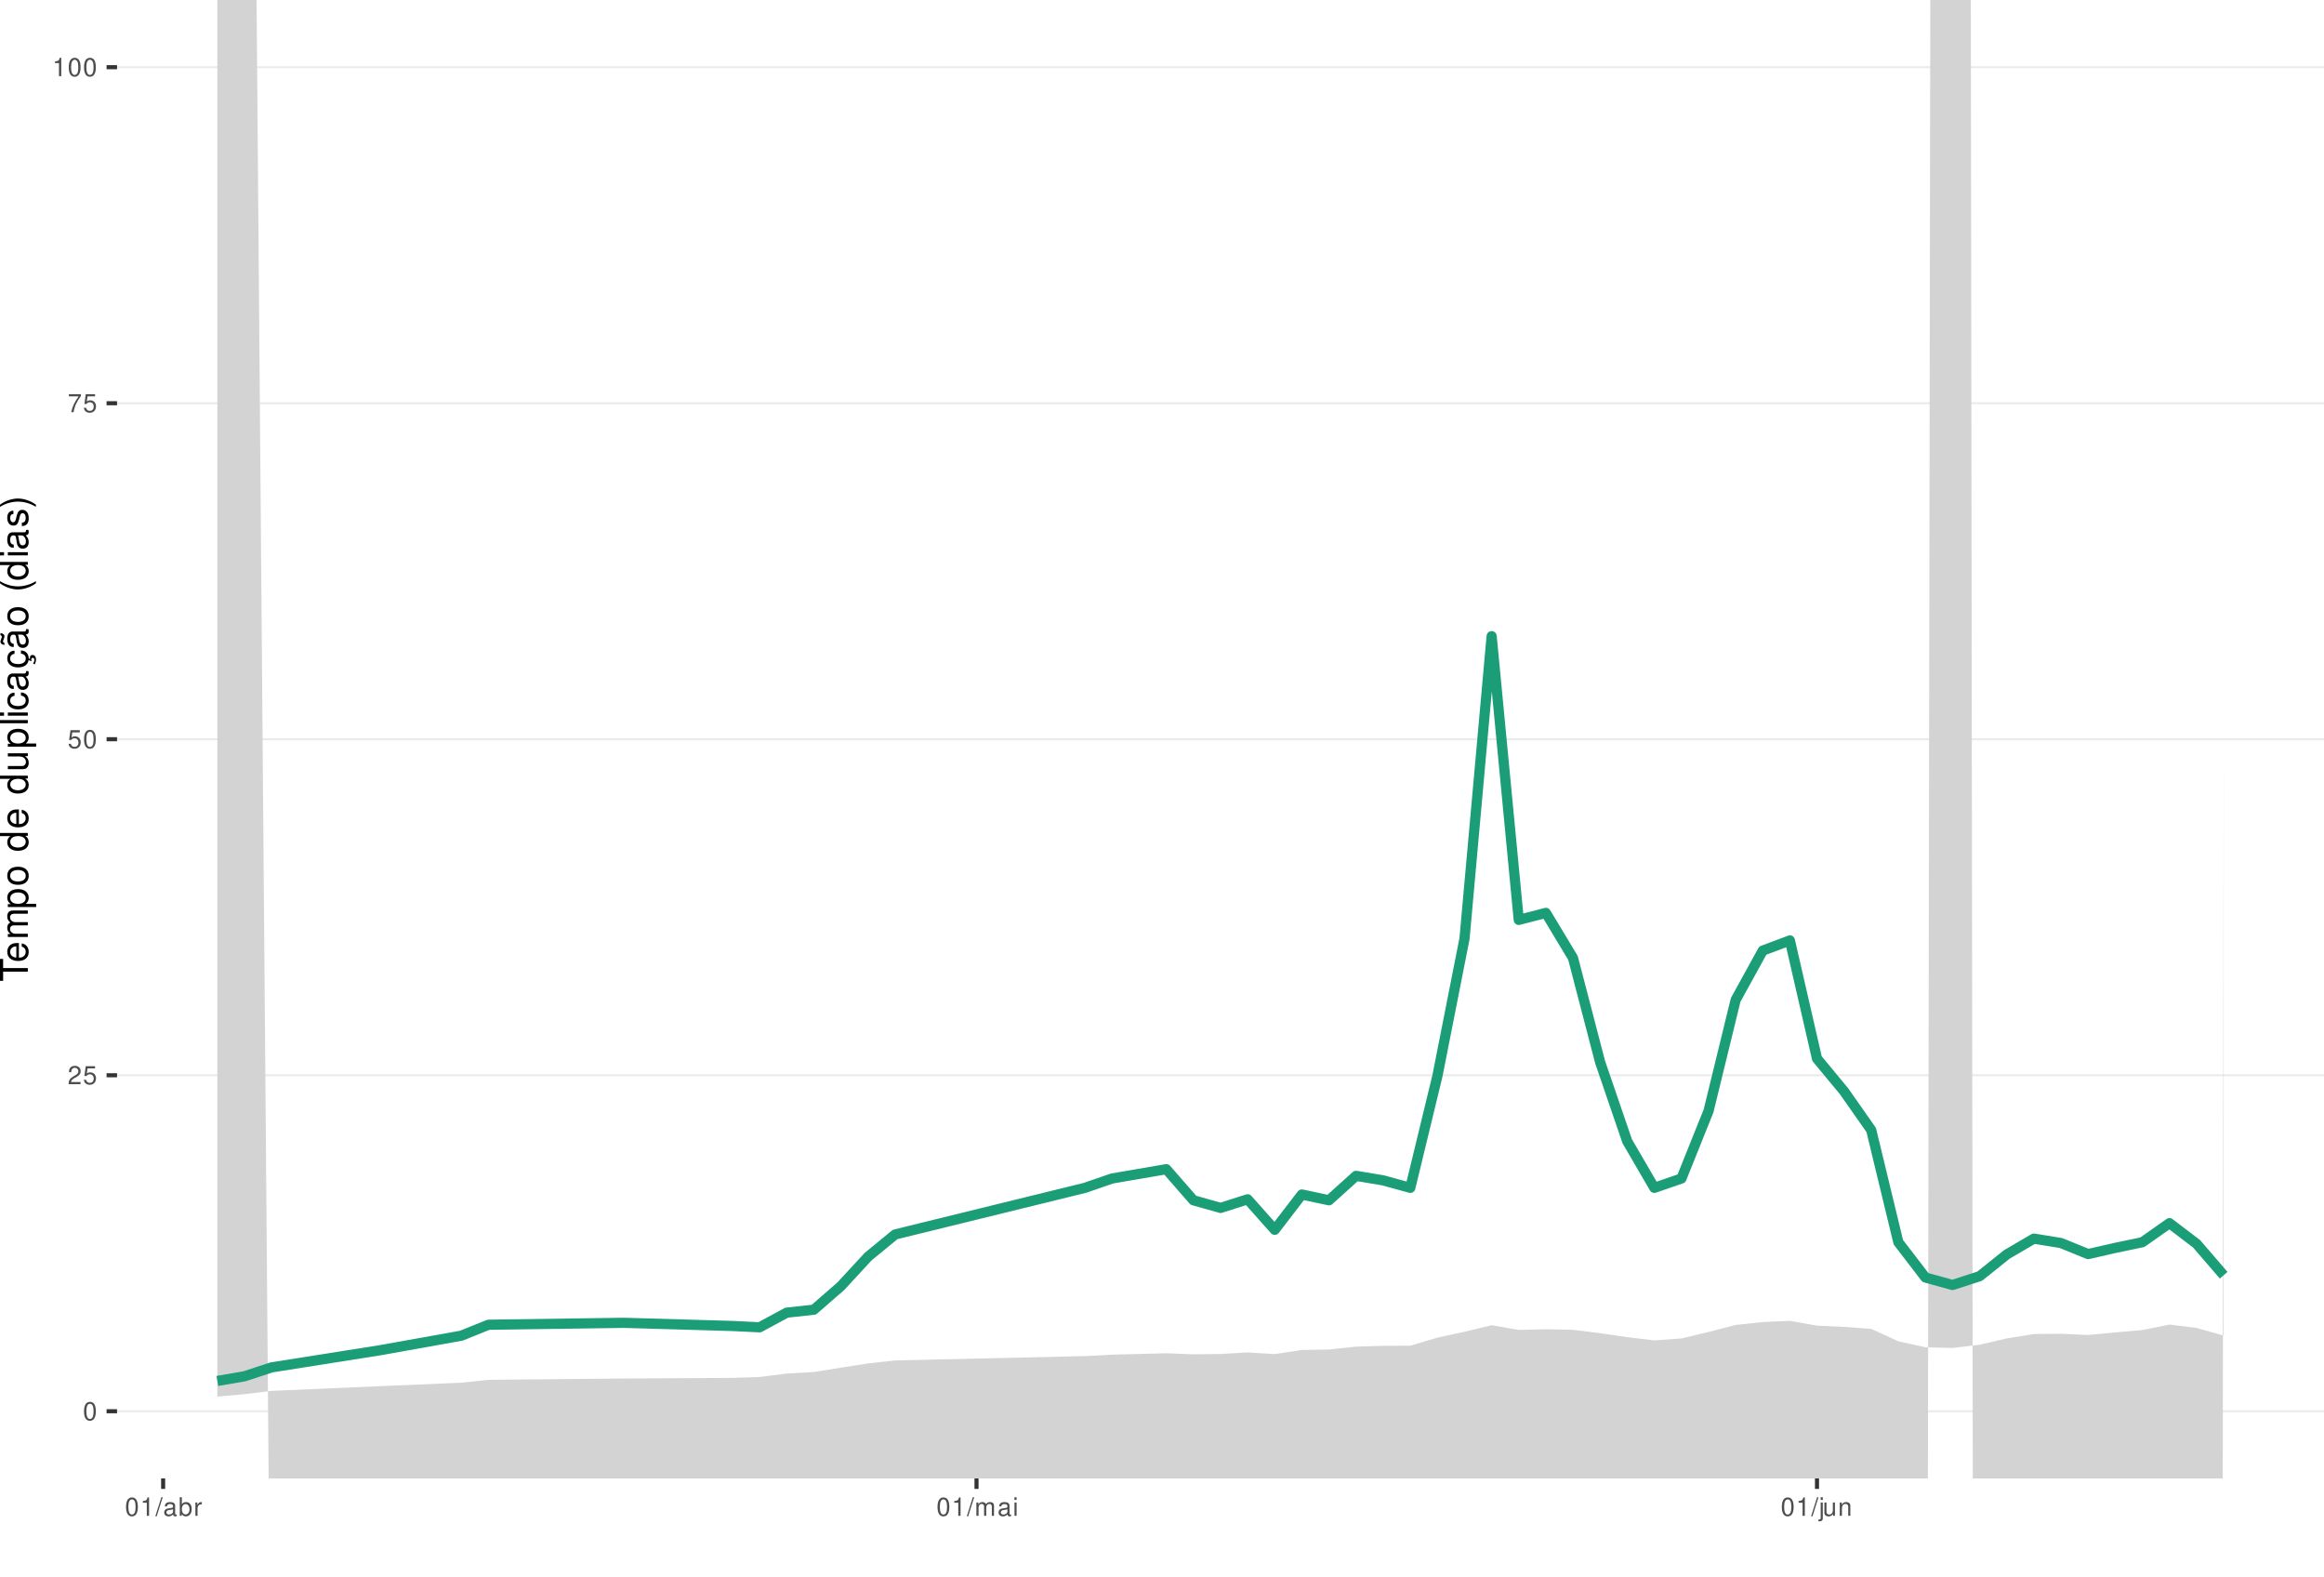
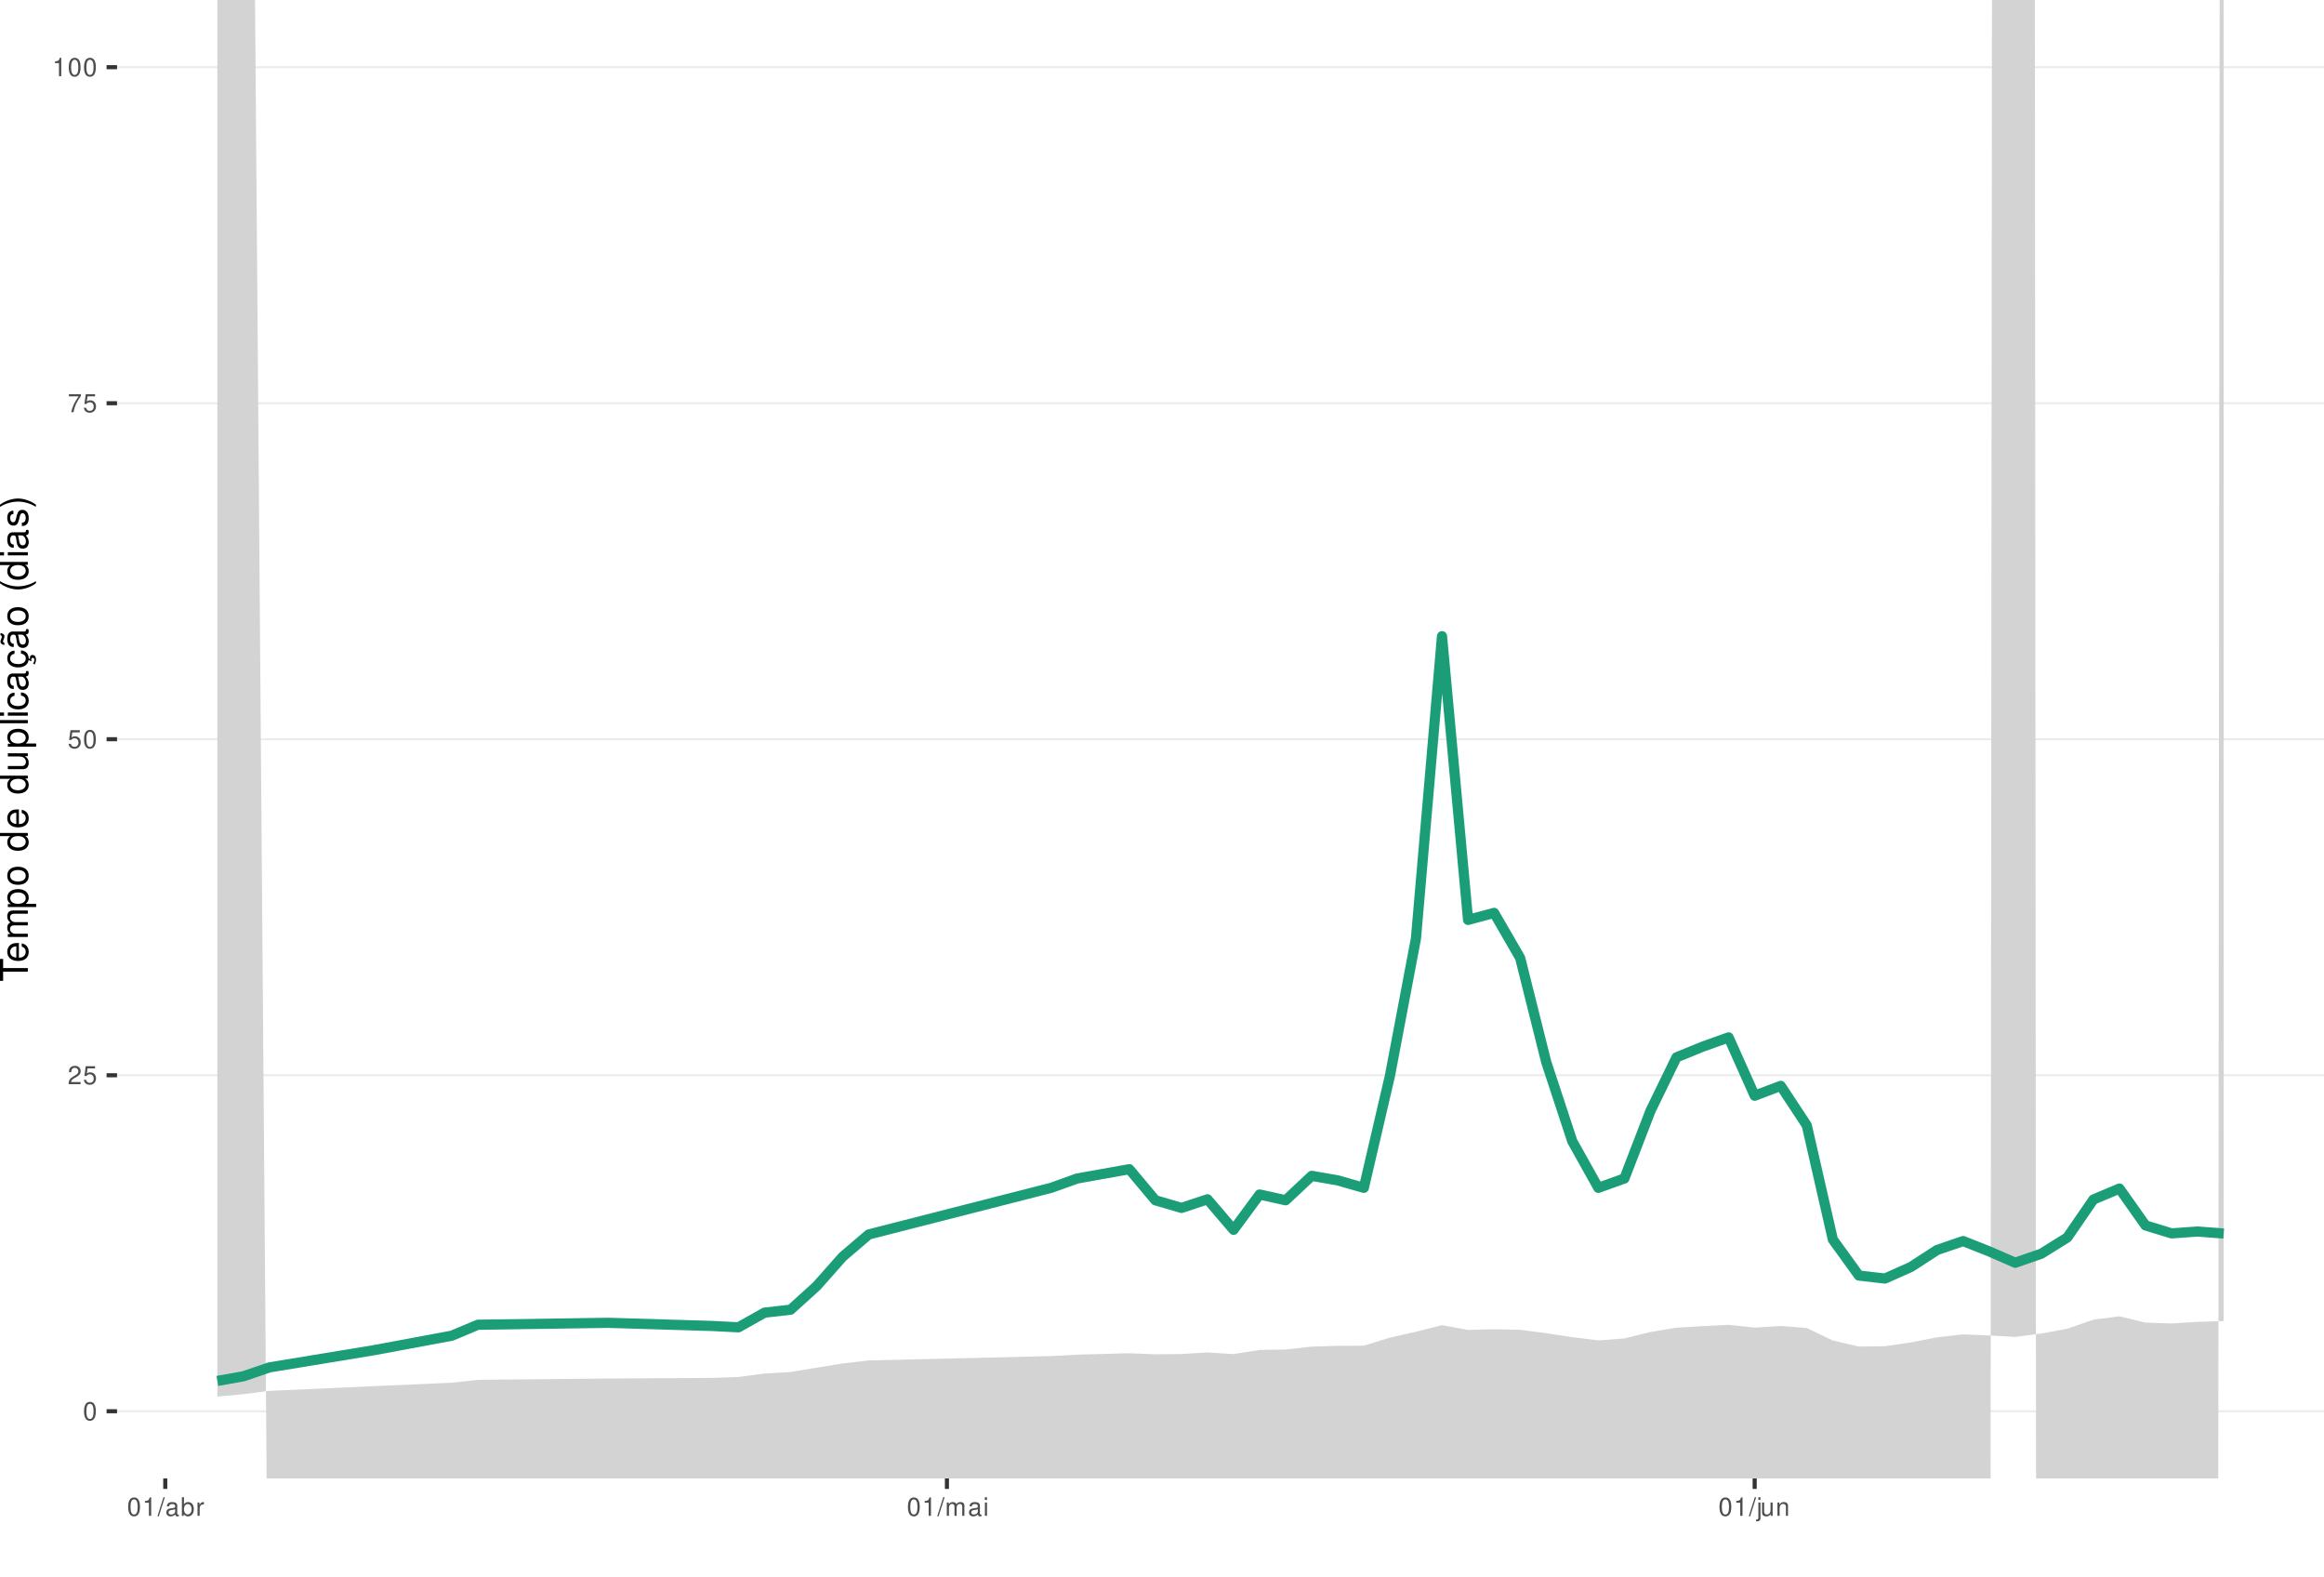
<svg xmlns="http://www.w3.org/2000/svg" xmlns:xlink="http://www.w3.org/1999/xlink" width="609pt" height="413pt" viewBox="0 0 609 413" version="1.1">
  <defs>
    <g>
      <symbol overflow="visible" id="glyph0-0">
        <path style="stroke:none;" d="" />
      </symbol>
      <symbol overflow="visible" id="glyph0-1">
        <path style="stroke:none;" d="M 1.828 -4.812 C 1.391 -4.812 0.984 -4.609 0.75 -4.281 C 0.438 -3.859 0.281 -3.219 0.281 -2.328 C 0.281 -0.703 0.812 0.156 1.828 0.156 C 2.828 0.156 3.375 -0.703 3.375 -2.297 C 3.375 -3.219 3.234 -3.844 2.922 -4.281 C 2.672 -4.625 2.281 -4.812 1.828 -4.812 Z M 1.828 -4.297 C 2.469 -4.297 2.781 -3.641 2.781 -2.344 C 2.781 -0.969 2.469 -0.328 1.812 -0.328 C 1.203 -0.328 0.891 -1 0.891 -2.328 C 0.891 -3.641 1.203 -4.297 1.828 -4.297 Z M 1.828 -4.297 " />
      </symbol>
      <symbol overflow="visible" id="glyph0-2">
        <path style="stroke:none;" d="M 3.375 -0.578 L 0.891 -0.578 C 0.938 -0.984 1.156 -1.234 1.734 -1.578 L 2.406 -1.953 C 3.062 -2.328 3.406 -2.812 3.406 -3.406 C 3.406 -3.812 3.234 -4.188 2.969 -4.438 C 2.688 -4.688 2.344 -4.812 1.891 -4.812 C 1.297 -4.812 0.844 -4.594 0.578 -4.188 C 0.422 -3.938 0.344 -3.641 0.328 -3.141 L 0.922 -3.141 C 0.938 -3.469 0.984 -3.672 1.062 -3.828 C 1.219 -4.125 1.516 -4.297 1.875 -4.297 C 2.406 -4.297 2.797 -3.906 2.797 -3.391 C 2.797 -3.016 2.578 -2.672 2.156 -2.438 L 1.547 -2.078 C 0.562 -1.516 0.281 -1.062 0.219 0 L 3.375 0 Z M 3.375 -0.578 " />
      </symbol>
      <symbol overflow="visible" id="glyph0-3">
        <path style="stroke:none;" d="M 3.172 -4.719 L 0.734 -4.719 L 0.375 -2.156 L 0.922 -2.156 C 1.188 -2.469 1.422 -2.594 1.797 -2.594 C 2.422 -2.594 2.812 -2.156 2.812 -1.453 C 2.812 -0.781 2.422 -0.359 1.781 -0.359 C 1.266 -0.359 0.953 -0.625 0.812 -1.156 L 0.234 -1.156 C 0.312 -0.766 0.375 -0.578 0.516 -0.406 C 0.781 -0.047 1.266 0.156 1.797 0.156 C 2.75 0.156 3.422 -0.547 3.422 -1.531 C 3.422 -2.469 2.797 -3.109 1.891 -3.109 C 1.562 -3.109 1.297 -3.016 1.016 -2.828 L 1.203 -4.141 L 3.172 -4.141 Z M 3.172 -4.719 " />
      </symbol>
      <symbol overflow="visible" id="glyph0-4">
        <path style="stroke:none;" d="M 3.469 -4.719 L 0.312 -4.719 L 0.312 -4.141 L 2.859 -4.141 C 1.734 -2.531 1.266 -1.547 0.922 0 L 1.547 0 C 1.797 -1.516 2.391 -2.812 3.469 -4.234 Z M 3.469 -4.719 " />
      </symbol>
      <symbol overflow="visible" id="glyph0-5">
        <path style="stroke:none;" d="M 1.719 -3.422 L 1.719 0 L 2.312 0 L 2.312 -4.812 L 1.922 -4.812 C 1.719 -4.078 1.578 -3.969 0.672 -3.859 L 0.672 -3.422 Z M 1.719 -3.422 " />
      </symbol>
      <symbol overflow="visible" id="glyph0-6">
        <path style="stroke:none;" d="M 1.531 -4.859 L -0.047 0.141 L 0.312 0.141 L 1.891 -4.859 Z M 1.531 -4.859 " />
      </symbol>
      <symbol overflow="visible" id="glyph0-7">
        <path style="stroke:none;" d="M 3.562 -0.328 C 3.5 -0.312 3.469 -0.312 3.438 -0.312 C 3.25 -0.312 3.141 -0.406 3.141 -0.578 L 3.141 -2.641 C 3.141 -3.25 2.688 -3.594 1.828 -3.594 C 1.312 -3.594 0.906 -3.438 0.672 -3.188 C 0.516 -3 0.453 -2.797 0.438 -2.453 L 0.984 -2.453 C 1.031 -2.875 1.297 -3.078 1.812 -3.078 C 2.312 -3.078 2.594 -2.891 2.594 -2.562 L 2.594 -2.406 C 2.578 -2.172 2.469 -2.078 2.016 -2.031 C 1.219 -1.922 1.109 -1.891 0.891 -1.812 C 0.484 -1.641 0.281 -1.328 0.281 -0.875 C 0.281 -0.25 0.719 0.156 1.422 0.156 C 1.859 0.156 2.219 0 2.609 -0.359 C 2.656 0 2.828 0.156 3.188 0.156 C 3.297 0.156 3.375 0.141 3.562 0.094 Z M 2.594 -1.094 C 2.594 -0.906 2.531 -0.797 2.375 -0.641 C 2.141 -0.438 1.875 -0.328 1.547 -0.328 C 1.109 -0.328 0.859 -0.547 0.859 -0.891 C 0.859 -1.266 1.094 -1.438 1.703 -1.531 C 2.297 -1.609 2.406 -1.641 2.594 -1.719 Z M 2.594 -1.094 " />
      </symbol>
      <symbol overflow="visible" id="glyph0-8">
        <path style="stroke:none;" d="M 0.359 -4.859 L 0.359 0 L 0.859 0 L 0.859 -0.453 C 1.125 -0.047 1.484 0.156 1.969 0.156 C 2.875 0.156 3.484 -0.594 3.484 -1.75 C 3.484 -2.891 2.922 -3.594 1.984 -3.594 C 1.516 -3.594 1.172 -3.406 0.906 -3.016 L 0.906 -4.859 Z M 1.891 -3.062 C 2.5 -3.062 2.906 -2.531 2.906 -1.703 C 2.906 -0.906 2.484 -0.359 1.891 -0.359 C 1.297 -0.359 0.906 -0.906 0.906 -1.719 C 0.906 -2.531 1.297 -3.062 1.891 -3.062 Z M 1.891 -3.062 " />
      </symbol>
      <symbol overflow="visible" id="glyph0-9">
        <path style="stroke:none;" d="M 0.453 -3.484 L 0.453 0 L 1.016 0 L 1.016 -1.812 C 1.031 -2.656 1.375 -3.016 2.141 -3 L 2.141 -3.562 C 2.047 -3.578 1.984 -3.594 1.922 -3.594 C 1.562 -3.594 1.297 -3.375 0.969 -2.859 L 0.969 -3.484 Z M 0.453 -3.484 " />
      </symbol>
      <symbol overflow="visible" id="glyph0-10">
        <path style="stroke:none;" d="M 0.469 -3.484 L 0.469 0 L 1.031 0 L 1.031 -2.188 C 1.031 -2.703 1.391 -3.109 1.844 -3.109 C 2.25 -3.109 2.484 -2.844 2.484 -2.406 L 2.484 0 L 3.047 0 L 3.047 -2.188 C 3.047 -2.703 3.422 -3.109 3.875 -3.109 C 4.266 -3.109 4.516 -2.844 4.516 -2.406 L 4.516 0 L 5.078 0 L 5.078 -2.609 C 5.078 -3.234 4.719 -3.594 4.062 -3.594 C 3.594 -3.594 3.312 -3.453 2.984 -3.062 C 2.781 -3.422 2.5 -3.594 2.047 -3.594 C 1.578 -3.594 1.266 -3.422 0.984 -3 L 0.984 -3.484 Z M 0.469 -3.484 " />
      </symbol>
      <symbol overflow="visible" id="glyph0-11">
        <path style="stroke:none;" d="M 1 -3.484 L 0.453 -3.484 L 0.453 0 L 1 0 Z M 1 -4.859 L 0.438 -4.859 L 0.438 -4.156 L 1 -4.156 Z M 1 -4.859 " />
      </symbol>
      <symbol overflow="visible" id="glyph0-12">
        <path style="stroke:none;" d="M 0.469 -3.484 L 0.469 0.5 C 0.469 0.859 0.359 0.969 0.016 0.969 C -0.031 0.969 -0.047 0.969 -0.125 0.953 L -0.125 1.438 C -0.047 1.438 -0.016 1.453 0.062 1.453 C 0.688 1.453 1.016 1.203 1.016 0.719 L 1.016 -3.484 Z M 1.016 -4.859 L 0.469 -4.859 L 0.469 -4.156 L 1.016 -4.156 Z M 1.016 -4.859 " />
      </symbol>
      <symbol overflow="visible" id="glyph0-13">
        <path style="stroke:none;" d="M 3.203 0 L 3.203 -3.484 L 2.656 -3.484 L 2.656 -1.516 C 2.656 -0.797 2.281 -0.328 1.703 -0.328 C 1.266 -0.328 0.984 -0.594 0.984 -1.016 L 0.984 -3.484 L 0.438 -3.484 L 0.438 -0.797 C 0.438 -0.219 0.859 0.156 1.547 0.156 C 2.062 0.156 2.391 -0.031 2.703 -0.484 L 2.703 0 Z M 3.203 0 " />
      </symbol>
      <symbol overflow="visible" id="glyph0-14">
        <path style="stroke:none;" d="M 0.469 -3.484 L 0.469 0 L 1.031 0 L 1.031 -1.922 C 1.031 -2.641 1.391 -3.109 1.969 -3.109 C 2.406 -3.109 2.688 -2.828 2.688 -2.422 L 2.688 0 L 3.234 0 L 3.234 -2.641 C 3.234 -3.219 2.812 -3.594 2.141 -3.594 C 1.625 -3.594 1.281 -3.391 0.984 -2.906 L 0.984 -3.484 Z M 0.469 -3.484 " />
      </symbol>
      <symbol overflow="visible" id="glyph1-0">
        <path style="stroke:none;" d="" />
      </symbol>
      <symbol overflow="visible" id="glyph1-1">
        <path style="stroke:none;" d="M -6.469 -3.547 L -6.469 -5.938 L -7.297 -5.938 L -7.297 -0.203 L -6.469 -0.203 L -6.469 -2.609 L 0 -2.609 L 0 -3.547 Z M -6.469 -3.547 " />
      </symbol>
      <symbol overflow="visible" id="glyph1-2">
        <path style="stroke:none;" d="M -2.344 -5.125 C -3.141 -5.125 -3.625 -5.062 -4.016 -4.922 C -4.875 -4.578 -5.391 -3.781 -5.391 -2.797 C -5.391 -1.344 -4.281 -0.406 -2.547 -0.406 C -0.812 -0.406 0.234 -1.297 0.234 -2.781 C 0.234 -3.984 -0.453 -4.812 -1.594 -5.016 L -1.594 -4.188 C -0.906 -3.953 -0.547 -3.484 -0.547 -2.812 C -0.547 -2.281 -0.781 -1.828 -1.219 -1.547 C -1.516 -1.344 -1.812 -1.281 -2.344 -1.266 Z M -3.016 -1.297 C -3.984 -1.359 -4.625 -1.953 -4.625 -2.797 C -4.625 -3.641 -3.953 -4.234 -3.016 -4.234 Z M -3.016 -1.297 " />
      </symbol>
      <symbol overflow="visible" id="glyph1-3">
        <path style="stroke:none;" d="M -5.234 -0.703 L 0 -0.703 L 0 -1.547 L -3.297 -1.547 C -4.047 -1.547 -4.656 -2.094 -4.656 -2.766 C -4.656 -3.391 -4.281 -3.734 -3.609 -3.734 L 0 -3.734 L 0 -4.578 L -3.297 -4.578 C -4.047 -4.578 -4.656 -5.125 -4.656 -5.812 C -4.656 -6.422 -4.266 -6.781 -3.609 -6.781 L 0 -6.781 L 0 -7.625 L -3.938 -7.625 C -4.875 -7.625 -5.391 -7.078 -5.391 -6.094 C -5.391 -5.406 -5.188 -4.984 -4.594 -4.484 C -5.156 -4.188 -5.391 -3.766 -5.391 -3.078 C -5.391 -2.375 -5.125 -1.906 -4.5 -1.469 L -5.234 -1.469 Z M -5.234 -0.703 " />
      </symbol>
      <symbol overflow="visible" id="glyph1-4">
        <path style="stroke:none;" d="M 2.188 -0.547 L 2.188 -1.375 L -0.547 -1.375 C -0.016 -1.812 0.234 -2.312 0.234 -2.984 C 0.234 -4.344 -0.859 -5.234 -2.531 -5.234 C -4.297 -5.234 -5.391 -4.375 -5.391 -2.984 C -5.391 -2.266 -5.062 -1.703 -4.453 -1.312 L -5.234 -1.312 L -5.234 -0.547 Z M -4.609 -2.844 C -4.609 -3.766 -3.797 -4.359 -2.547 -4.359 C -1.359 -4.359 -0.547 -3.75 -0.547 -2.844 C -0.547 -1.953 -1.344 -1.375 -2.578 -1.375 C -3.812 -1.375 -4.609 -1.953 -4.609 -2.844 Z M -4.609 -2.844 " />
      </symbol>
      <symbol overflow="visible" id="glyph1-5">
        <path style="stroke:none;" d="M -5.391 -2.719 C -5.391 -1.234 -4.344 -0.359 -2.578 -0.359 C -0.812 -0.359 0.234 -1.234 0.234 -2.734 C 0.234 -4.203 -0.812 -5.094 -2.547 -5.094 C -4.359 -5.094 -5.391 -4.234 -5.391 -2.719 Z M -4.625 -2.734 C -4.625 -3.672 -3.844 -4.234 -2.547 -4.234 C -1.312 -4.234 -0.547 -3.656 -0.547 -2.734 C -0.547 -1.797 -1.312 -1.234 -2.578 -1.234 C -3.844 -1.234 -4.625 -1.797 -4.625 -2.734 Z M -4.625 -2.734 " />
      </symbol>
      <symbol overflow="visible" id="glyph1-6">
        <path style="stroke:none;" d="" />
      </symbol>
      <symbol overflow="visible" id="glyph1-7">
        <path style="stroke:none;" d="M -7.297 -4.953 L -7.297 -4.125 L -4.578 -4.125 C -5.109 -3.766 -5.391 -3.203 -5.391 -2.516 C -5.391 -1.156 -4.297 -0.266 -2.625 -0.266 C -0.859 -0.266 0.234 -1.125 0.234 -2.547 C 0.234 -3.266 -0.047 -3.766 -0.688 -4.203 L 0 -4.203 L 0 -4.953 Z M -4.609 -2.656 C -4.609 -3.547 -3.812 -4.125 -2.562 -4.125 C -1.344 -4.125 -0.547 -3.547 -0.547 -2.656 C -0.547 -1.734 -1.359 -1.125 -2.578 -1.125 C -3.797 -1.125 -4.609 -1.734 -4.609 -2.656 Z M -4.609 -2.656 " />
      </symbol>
      <symbol overflow="visible" id="glyph1-8">
        <path style="stroke:none;" d="M 0 -4.812 L -5.234 -4.812 L -5.234 -3.984 L -2.266 -3.984 C -1.203 -3.984 -0.5 -3.438 -0.5 -2.562 C -0.5 -1.906 -0.906 -1.484 -1.531 -1.484 L -5.234 -1.484 L -5.234 -0.656 L -1.203 -0.656 C -0.328 -0.656 0.234 -1.297 0.234 -2.312 C 0.234 -3.094 -0.047 -3.578 -0.734 -4.062 L 0 -4.062 Z M 0 -4.812 " />
      </symbol>
      <symbol overflow="visible" id="glyph1-9">
        <path style="stroke:none;" d="M -7.297 -1.516 L -7.297 -0.688 L 0 -0.688 L 0 -1.516 Z M -7.297 -1.516 " />
      </symbol>
      <symbol overflow="visible" id="glyph1-10">
        <path style="stroke:none;" d="M -5.234 -1.5 L -5.234 -0.672 L 0 -0.672 L 0 -1.5 Z M -7.297 -1.5 L -7.297 -0.656 L -6.234 -0.656 L -6.234 -1.5 Z M -7.297 -1.5 " />
      </symbol>
      <symbol overflow="visible" id="glyph1-11">
        <path style="stroke:none;" d="M -3.484 -4.703 C -3.984 -4.672 -4.312 -4.562 -4.609 -4.359 C -5.094 -4 -5.391 -3.375 -5.391 -2.641 C -5.391 -1.219 -4.266 -0.312 -2.531 -0.312 C -0.844 -0.312 0.234 -1.203 0.234 -2.625 C 0.234 -3.875 -0.516 -4.672 -1.797 -4.766 L -1.797 -3.938 C -0.953 -3.797 -0.547 -3.359 -0.547 -2.656 C -0.547 -1.734 -1.297 -1.188 -2.531 -1.188 C -3.844 -1.188 -4.625 -1.719 -4.625 -2.625 C -4.625 -3.328 -4.203 -3.766 -3.484 -3.875 Z M -3.484 -4.703 " />
      </symbol>
      <symbol overflow="visible" id="glyph1-12">
        <path style="stroke:none;" d="M -0.484 -5.344 C -0.469 -5.266 -0.469 -5.219 -0.469 -5.172 C -0.469 -4.875 -0.625 -4.719 -0.875 -4.719 L -3.953 -4.719 C -4.891 -4.719 -5.391 -4.047 -5.391 -2.75 C -5.391 -1.984 -5.172 -1.375 -4.781 -1.016 C -4.516 -0.766 -4.203 -0.672 -3.688 -0.656 L -3.688 -1.484 C -4.328 -1.562 -4.625 -1.938 -4.625 -2.719 C -4.625 -3.484 -4.344 -3.891 -3.844 -3.891 L -3.625 -3.891 C -3.266 -3.875 -3.125 -3.703 -3.047 -3.016 C -2.891 -1.844 -2.844 -1.656 -2.719 -1.344 C -2.453 -0.734 -2 -0.422 -1.312 -0.422 C -0.375 -0.422 0.234 -1.078 0.234 -2.141 C 0.234 -2.797 0 -3.328 -0.547 -3.922 C 0 -3.984 0.234 -4.234 0.234 -4.781 C 0.234 -4.953 0.203 -5.062 0.141 -5.344 Z M -1.656 -3.891 C -1.375 -3.891 -1.203 -3.812 -0.969 -3.562 C -0.656 -3.219 -0.5 -2.812 -0.5 -2.312 C -0.5 -1.672 -0.812 -1.297 -1.344 -1.297 C -1.891 -1.297 -2.172 -1.656 -2.297 -2.547 C -2.422 -3.438 -2.453 -3.609 -2.594 -3.891 Z M -1.656 -3.891 " />
      </symbol>
      <symbol overflow="visible" id="glyph1-13">
        <path style="stroke:none;" d="M 0.234 -2.641 C 0.234 -3.875 -0.547 -4.703 -1.797 -4.766 L -1.797 -3.938 C -0.953 -3.797 -0.531 -3.359 -0.531 -2.656 C -0.531 -1.734 -1.281 -1.188 -2.516 -1.188 C -3.844 -1.188 -4.625 -1.719 -4.625 -2.625 C -4.625 -3.328 -4.203 -3.766 -3.484 -3.875 L -3.484 -4.703 C -3.984 -4.672 -4.312 -4.562 -4.609 -4.359 C -5.094 -4 -5.391 -3.375 -5.391 -2.641 C -5.391 -1.219 -4.266 -0.312 -2.531 -0.312 C -1.469 -0.312 -0.625 -0.672 -0.156 -1.312 C 0.047 -1.594 0.125 -1.812 0.203 -2.25 L 0.922 -1.938 L 0.984 -2.062 C 0.938 -2.188 0.906 -2.25 0.906 -2.375 C 0.906 -2.656 1.047 -2.828 1.281 -2.828 C 1.547 -2.828 1.734 -2.594 1.734 -2.297 C 1.734 -2.031 1.672 -1.844 1.438 -1.406 L 1.406 -1.312 L 1.812 -1.094 C 2.078 -1.75 2.141 -1.953 2.141 -2.344 C 2.141 -3.109 1.781 -3.578 1.203 -3.578 C 0.781 -3.578 0.547 -3.297 0.547 -2.797 C 0.547 -2.703 0.547 -2.641 0.562 -2.516 Z M 0.234 -2.641 " />
      </symbol>
      <symbol overflow="visible" id="glyph1-14">
        <path style="stroke:none;" d="M -0.484 -5.344 C -0.469 -5.266 -0.469 -5.219 -0.469 -5.172 C -0.469 -4.875 -0.625 -4.719 -0.875 -4.719 L -3.953 -4.719 C -4.891 -4.719 -5.391 -4.047 -5.391 -2.75 C -5.391 -1.984 -5.172 -1.375 -4.781 -1.016 C -4.516 -0.766 -4.203 -0.672 -3.688 -0.656 L -3.688 -1.484 C -4.328 -1.562 -4.625 -1.938 -4.625 -2.719 C -4.625 -3.484 -4.344 -3.891 -3.844 -3.891 L -3.625 -3.891 C -3.266 -3.875 -3.125 -3.703 -3.047 -3.016 C -2.891 -1.844 -2.844 -1.656 -2.719 -1.344 C -2.453 -0.734 -2 -0.422 -1.312 -0.422 C -0.375 -0.422 0.234 -1.078 0.234 -2.141 C 0.234 -2.797 0 -3.328 -0.547 -3.922 C 0 -3.984 0.234 -4.234 0.234 -4.781 C 0.234 -4.953 0.203 -5.062 0.141 -5.344 Z M -1.656 -3.891 C -1.375 -3.891 -1.203 -3.812 -0.969 -3.562 C -0.656 -3.219 -0.5 -2.812 -0.5 -2.312 C -0.5 -1.672 -0.812 -1.297 -1.344 -1.297 C -1.891 -1.297 -2.172 -1.656 -2.297 -2.547 C -2.422 -3.438 -2.453 -3.609 -2.594 -3.891 Z M -7.172 -3.75 C -6.922 -3.672 -6.812 -3.547 -6.812 -3.375 C -6.812 -3.25 -6.875 -2.984 -6.984 -2.734 C -7.156 -2.312 -7.172 -2.25 -7.172 -2.047 C -7.172 -1.594 -6.797 -1.297 -6.141 -1.188 L -6.141 -1.766 C -6.375 -1.812 -6.5 -1.938 -6.5 -2.094 C -6.5 -2.203 -6.469 -2.344 -6.375 -2.578 C -6.156 -3.156 -6.125 -3.234 -6.125 -3.438 C -6.125 -3.922 -6.484 -4.219 -7.172 -4.312 Z M -7.172 -3.75 " />
      </symbol>
      <symbol overflow="visible" id="glyph1-15">
        <path style="stroke:none;" d="M -7.297 -2.359 C -5.984 -1.359 -4.156 -0.734 -2.594 -0.734 C -1.016 -0.734 0.812 -1.359 2.125 -2.359 L 2.125 -2.906 C 0.688 -2.031 -0.984 -1.547 -2.594 -1.547 C -4.188 -1.547 -5.875 -2.031 -7.297 -2.906 Z M -7.297 -2.359 " />
      </symbol>
      <symbol overflow="visible" id="glyph1-16">
        <path style="stroke:none;" d="M -3.781 -4.375 C -4.812 -4.375 -5.391 -3.688 -5.391 -2.484 C -5.391 -1.266 -4.766 -0.469 -3.797 -0.469 C -2.969 -0.469 -2.578 -0.891 -2.281 -2.125 L -2.094 -2.906 C -1.953 -3.484 -1.734 -3.719 -1.375 -3.719 C -0.875 -3.719 -0.547 -3.234 -0.547 -2.5 C -0.547 -2.047 -0.672 -1.672 -0.891 -1.453 C -1.047 -1.328 -1.188 -1.266 -1.562 -1.219 L -1.562 -0.344 C -0.344 -0.375 0.234 -1.062 0.234 -2.438 C 0.234 -3.75 -0.422 -4.594 -1.438 -4.594 C -2.203 -4.594 -2.641 -4.156 -2.891 -3.109 L -3.078 -2.312 C -3.234 -1.625 -3.453 -1.344 -3.828 -1.344 C -4.312 -1.344 -4.625 -1.766 -4.625 -2.453 C -4.625 -3.125 -4.328 -3.484 -3.781 -3.5 Z M -3.781 -4.375 " />
      </symbol>
      <symbol overflow="visible" id="glyph1-17">
        <path style="stroke:none;" d="M 2.125 -0.938 C 0.812 -1.938 -1.016 -2.562 -2.578 -2.562 C -4.156 -2.562 -5.984 -1.938 -7.297 -0.938 L -7.297 -0.375 C -5.859 -1.266 -4.188 -1.75 -2.578 -1.75 C -0.984 -1.75 0.703 -1.266 2.125 -0.375 Z M 2.125 -0.938 " />
      </symbol>
    </g>
    <clipPath id="clip1">
      <path d="M 30.672 0 L 609 0 L 609 387.328 L 30.672 387.328 Z M 30.672 0 " />
    </clipPath>
    <clipPath id="clip2">
      <path d="M 30.672 369 L 609 369 L 609 370 L 30.672 370 Z M 30.672 369 " />
    </clipPath>
    <clipPath id="clip3">
      <path d="M 30.672 281 L 609 281 L 609 282 L 30.672 282 Z M 30.672 281 " />
    </clipPath>
    <clipPath id="clip4">
      <path d="M 30.672 193 L 609 193 L 609 194 L 30.672 194 Z M 30.672 193 " />
    </clipPath>
    <clipPath id="clip5">
      <path d="M 30.672 105 L 609 105 L 609 106 L 30.672 106 Z M 30.672 105 " />
    </clipPath>
    <clipPath id="clip6">
      <path d="M 30.672 17 L 609 17 L 609 18 L 30.672 18 Z M 30.672 17 " />
    </clipPath>
    <clipPath id="clip7">
      <path d="M 56 0 L 583 0 L 583 387.328 L 56 387.328 Z M 56 0 " />
    </clipPath>
  </defs>
  <g id="surface51">
    <rect x="0" y="0" width="609" height="413" style="fill:rgb(100%,100%,100%);fill-opacity:1;stroke:none;" />
    <rect x="0" y="0" width="609" height="413" style="fill:rgb(100%,100%,100%);fill-opacity:1;stroke:none;" />
    <path style="fill:none;stroke-width:1.067;stroke-linecap:round;stroke-linejoin:round;stroke:rgb(100%,100%,100%);stroke-opacity:1;stroke-miterlimit:10;" d="M 0 413 L 609 413 L 609 0 L 0 0 Z M 0 413 " />
    <g clip-path="url(#clip1)" clip-rule="nonzero">
      <path style=" stroke:none;fill-rule:nonzero;fill:rgb(100%,100%,100%);fill-opacity:1;" d="M 30.672 387.328 L 609 387.328 L 609 0 L 30.672 0 Z M 30.672 387.328 " />
    </g>
    <g clip-path="url(#clip2)" clip-rule="nonzero">
      <path style="fill:none;stroke-width:0.533;stroke-linecap:butt;stroke-linejoin:round;stroke:rgb(92.157%,92.157%,92.157%);stroke-opacity:1;stroke-miterlimit:10;" d="M 30.672 369.723 L 609 369.723 " />
    </g>
    <g clip-path="url(#clip3)" clip-rule="nonzero">
      <path style="fill:none;stroke-width:0.533;stroke-linecap:butt;stroke-linejoin:round;stroke:rgb(92.157%,92.157%,92.157%);stroke-opacity:1;stroke-miterlimit:10;" d="M 30.672 281.695 L 609 281.695 " />
    </g>
    <g clip-path="url(#clip4)" clip-rule="nonzero">
      <path style="fill:none;stroke-width:0.533;stroke-linecap:butt;stroke-linejoin:round;stroke:rgb(92.157%,92.157%,92.157%);stroke-opacity:1;stroke-miterlimit:10;" d="M 30.672 193.664 L 609 193.664 " />
    </g>
    <g clip-path="url(#clip5)" clip-rule="nonzero">
      <path style="fill:none;stroke-width:0.533;stroke-linecap:butt;stroke-linejoin:round;stroke:rgb(92.157%,92.157%,92.157%);stroke-opacity:1;stroke-miterlimit:10;" d="M 30.672 105.637 L 609 105.637 " />
    </g>
    <g clip-path="url(#clip6)" clip-rule="nonzero">
      <path style="fill:none;stroke-width:0.533;stroke-linecap:butt;stroke-linejoin:round;stroke:rgb(92.157%,92.157%,92.157%);stroke-opacity:1;stroke-miterlimit:10;" d="M 30.672 17.605 L 609 17.605 " />
    </g>
    <g clip-path="url(#clip7)" clip-rule="nonzero">
-       <path style=" stroke:none;fill-rule:nonzero;fill:rgb(82.745%,82.745%,82.745%);fill-opacity:1;" d="M 67.234 0 L 70.605 413 L 98.574 413 L 99.586 410.453 L 120.902 402.078 L 128.008 401.012 L 163.531 404.043 L 191.949 411.758 L 192.887 413 L 216.176 413 L 220.367 408.078 L 227.473 403.07 L 234.578 401.34 L 284.312 398.473 L 291.418 398.777 L 305.625 399.082 L 312.73 402.375 L 319.836 404.32 L 326.941 404.578 L 334.047 410.617 L 341.148 406.914 L 348.254 408.969 L 355.359 407.48 L 362.465 409.531 L 369.57 411.543 L 376.672 404.223 L 383.777 401.172 L 390.883 398.734 L 397.988 401.633 L 405.094 401.801 L 412.199 403.094 L 419.301 406.844 L 426.406 412.906 L 426.488 413 L 448.934 413 L 454.828 408.766 L 461.93 407.957 L 469.035 408.246 L 475.551 413 L 505.164 413 L 505.832 0 L 516.453 0 L 517 413 L 582.438 413 L 582.711 196.406 L 582.711 349.895 L 575.609 347.902 L 568.504 347.012 L 561.398 348.445 L 554.293 349.07 L 547.188 349.742 L 540.082 349.418 L 532.98 349.484 L 525.875 350.645 L 518.77 352.289 L 511.664 353.152 L 504.559 352.949 L 497.453 351.395 L 490.352 348.141 L 483.246 347.617 L 476.141 347.297 L 469.035 346.039 L 461.93 346.348 L 454.828 347.113 L 447.723 348.957 L 440.617 350.652 L 433.512 351.16 L 426.406 350.316 L 419.301 349.266 L 412.199 348.387 L 405.094 348.242 L 397.988 348.418 L 390.883 347.18 L 383.777 348.895 L 376.672 350.438 L 369.57 352.551 L 362.465 352.578 L 355.359 352.793 L 348.254 353.551 L 341.148 353.668 L 334.047 354.742 L 326.941 354.316 L 319.836 354.723 L 312.73 354.805 L 305.625 354.527 L 291.418 354.895 L 284.312 355.27 L 234.578 356.41 L 227.473 357.188 L 220.367 358.305 L 213.266 359.441 L 206.16 359.84 L 199.055 360.746 L 191.949 360.984 L 163.531 361.148 L 128.008 361.492 L 120.902 362.242 L 99.586 363.148 L 71.168 364.379 L 64.062 365.25 L 56.957 365.887 L 56.957 0 Z M 67.234 0 " />
-     </g>
-     <path style="fill:none;stroke-width:2.667;stroke-linecap:butt;stroke-linejoin:round;stroke:rgb(10.588%,61.961%,46.667%);stroke-opacity:1;stroke-miterlimit:10;" d="M 56.957 361.781 L 64.062 360.562 L 71.168 358.23 L 99.586 353.738 L 120.902 349.922 L 128.008 347.059 L 163.531 346.555 L 191.949 347.383 L 199.055 347.73 L 206.16 343.891 L 213.266 343.117 L 220.367 336.934 L 227.473 329.234 L 234.578 323.406 L 284.312 311.191 L 291.418 308.746 L 305.625 306.305 L 312.73 314.449 L 319.836 316.453 L 326.941 314.195 L 334.047 322.184 L 341.148 312.934 L 348.254 314.449 L 355.359 308.051 L 362.465 309.238 L 369.57 311.191 L 376.672 281.887 L 383.777 245.879 L 390.883 166.672 L 397.988 240.996 L 405.094 239.164 L 412.199 250.965 L 419.301 278.227 L 426.406 298.98 L 433.512 311.191 L 440.617 308.746 L 447.723 291.043 L 454.828 261.949 L 461.93 249.043 L 469.035 246.379 L 476.141 277.328 L 483.246 285.91 L 490.352 296.051 L 497.453 325.43 L 504.559 334.691 L 511.664 336.645 L 518.77 334.336 L 525.875 328.645 L 532.98 324.496 L 540.082 325.656 L 547.188 328.547 L 554.293 326.926 L 561.398 325.441 L 568.504 320.449 L 575.609 325.848 L 582.711 334.09 " />
+       <path style=" stroke:none;fill-rule:nonzero;fill:rgb(82.745%,82.745%,82.745%);fill-opacity:1;" d="M 66.832 0 L 70.074 413 L 96.953 413 L 97.926 410.453 L 118.41 402.078 L 125.238 401.012 L 159.379 404.043 L 186.691 411.758 L 187.594 413 L 209.973 413 L 214.004 408.078 L 220.832 403.07 L 227.656 401.34 L 275.453 398.473 L 282.281 398.777 L 295.938 399.082 L 302.766 402.375 L 309.594 404.32 L 316.422 404.578 L 323.25 410.617 L 330.078 406.914 L 336.906 408.969 L 343.734 407.48 L 350.562 409.531 L 357.391 411.543 L 364.219 404.223 L 371.047 401.172 L 377.875 398.734 L 384.703 401.633 L 391.527 401.801 L 398.355 403.094 L 405.184 406.844 L 412.012 412.906 L 412.094 413 L 434.828 413 L 439.324 411.32 L 446.152 411.664 L 452.98 411.965 L 454.535 413 L 521.598 413 L 521.992 0 L 533.23 0 L 533.562 413 L 581.277 413 L 581.652 0 L 582.711 0 L 582.711 346.105 L 575.883 346.301 L 569.055 346.727 L 562.227 346.508 L 555.402 344.84 L 548.574 345.727 L 541.746 348.098 L 534.918 349.363 L 528.09 350.246 L 521.262 349.863 L 514.434 349.578 L 507.605 350.355 L 500.777 351.68 L 493.949 352.688 L 487.121 352.766 L 480.293 351.191 L 473.465 347.91 L 466.637 347.379 L 459.809 347.809 L 452.98 347.074 L 446.152 347.426 L 439.324 347.832 L 432.496 348.957 L 425.668 350.652 L 418.84 351.16 L 412.012 350.316 L 405.184 349.266 L 398.355 348.387 L 391.527 348.242 L 384.703 348.418 L 377.875 347.18 L 371.047 348.895 L 364.219 350.438 L 357.391 352.551 L 350.562 352.578 L 343.734 352.793 L 336.906 353.551 L 330.078 353.668 L 323.25 354.742 L 316.422 354.316 L 309.594 354.723 L 302.766 354.805 L 295.938 354.527 L 282.281 354.895 L 275.453 355.27 L 227.656 356.41 L 220.832 357.188 L 214.004 358.305 L 207.176 359.441 L 200.348 359.84 L 193.52 360.746 L 186.691 360.984 L 159.379 361.148 L 125.238 361.492 L 118.41 362.242 L 97.926 363.148 L 70.613 364.379 L 63.785 365.25 L 56.957 365.887 L 56.957 0 Z M 66.832 0 " />
+     </g>
+     <path style="fill:none;stroke-width:2.667;stroke-linecap:butt;stroke-linejoin:round;stroke:rgb(10.588%,61.961%,46.667%);stroke-opacity:1;stroke-miterlimit:10;" d="M 56.957 361.781 L 63.785 360.562 L 70.613 358.23 L 97.926 353.738 L 118.41 349.922 L 125.238 347.059 L 159.379 346.555 L 186.691 347.383 L 193.52 347.73 L 200.348 343.891 L 207.176 343.117 L 214.004 336.934 L 220.832 329.234 L 227.656 323.406 L 275.453 311.191 L 282.281 308.746 L 295.938 306.305 L 302.766 314.449 L 309.594 316.453 L 316.422 314.195 L 323.25 322.184 L 330.078 312.934 L 336.906 314.449 L 343.734 308.051 L 350.562 309.238 L 357.391 311.191 L 364.219 281.887 L 371.047 245.879 L 377.875 166.672 L 384.703 240.996 L 391.527 239.164 L 398.355 250.965 L 405.184 278.227 L 412.012 298.98 L 418.84 311.191 L 425.668 308.746 L 432.496 291.043 L 439.324 277.004 L 446.152 274.215 L 452.98 271.773 L 459.809 287.059 L 466.637 284.473 L 473.465 294.828 L 480.293 324.73 L 487.121 334.172 L 493.949 334.957 L 500.777 331.91 L 507.605 327.48 L 514.434 325.137 L 521.262 327.84 L 528.09 330.816 L 534.918 328.449 L 541.746 324.191 L 548.574 314.254 L 555.402 311.383 L 562.227 321.039 L 569.055 323.125 L 575.883 322.637 L 582.711 323.156 " />
    <g style="fill:rgb(30.196%,30.196%,30.196%);fill-opacity:1;">
      <use xlink:href="#glyph0-1" x="21.738" y="372.07" />
    </g>
    <g style="fill:rgb(30.196%,30.196%,30.196%);fill-opacity:1;">
      <use xlink:href="#glyph0-2" x="17.738" y="284.043" />
      <use xlink:href="#glyph0-3" x="21.738" y="284.043" />
    </g>
    <g style="fill:rgb(30.196%,30.196%,30.196%);fill-opacity:1;">
      <use xlink:href="#glyph0-3" x="17.738" y="196.012" />
      <use xlink:href="#glyph0-1" x="21.738" y="196.012" />
    </g>
    <g style="fill:rgb(30.196%,30.196%,30.196%);fill-opacity:1;">
      <use xlink:href="#glyph0-4" x="17.738" y="107.984" />
      <use xlink:href="#glyph0-3" x="21.738" y="107.984" />
    </g>
    <g style="fill:rgb(30.196%,30.196%,30.196%);fill-opacity:1;">
      <use xlink:href="#glyph0-5" x="13.738" y="19.953" />
      <use xlink:href="#glyph0-1" x="17.738" y="19.953" />
      <use xlink:href="#glyph0-1" x="21.738" y="19.953" />
    </g>
    <path style="fill:none;stroke-width:1.067;stroke-linecap:butt;stroke-linejoin:round;stroke:rgb(20%,20%,20%);stroke-opacity:1;stroke-miterlimit:10;" d="M 27.93 369.723 L 30.672 369.723 " />
    <path style="fill:none;stroke-width:1.067;stroke-linecap:butt;stroke-linejoin:round;stroke:rgb(20%,20%,20%);stroke-opacity:1;stroke-miterlimit:10;" d="M 27.93 281.695 L 30.672 281.695 " />
    <path style="fill:none;stroke-width:1.067;stroke-linecap:butt;stroke-linejoin:round;stroke:rgb(20%,20%,20%);stroke-opacity:1;stroke-miterlimit:10;" d="M 27.93 193.664 L 30.672 193.664 " />
    <path style="fill:none;stroke-width:1.067;stroke-linecap:butt;stroke-linejoin:round;stroke:rgb(20%,20%,20%);stroke-opacity:1;stroke-miterlimit:10;" d="M 27.93 105.637 L 30.672 105.637 " />
    <path style="fill:none;stroke-width:1.067;stroke-linecap:butt;stroke-linejoin:round;stroke:rgb(20%,20%,20%);stroke-opacity:1;stroke-miterlimit:10;" d="M 27.93 17.605 L 30.672 17.605 " />
-     <path style="fill:none;stroke-width:1.067;stroke-linecap:butt;stroke-linejoin:round;stroke:rgb(20%,20%,20%);stroke-opacity:1;stroke-miterlimit:10;" d="M 42.75 390.07 L 42.75 387.328 " />
-     <path style="fill:none;stroke-width:1.067;stroke-linecap:butt;stroke-linejoin:round;stroke:rgb(20%,20%,20%);stroke-opacity:1;stroke-miterlimit:10;" d="M 255.895 390.07 L 255.895 387.328 " />
-     <path style="fill:none;stroke-width:1.067;stroke-linecap:butt;stroke-linejoin:round;stroke:rgb(20%,20%,20%);stroke-opacity:1;stroke-miterlimit:10;" d="M 476.141 390.07 L 476.141 387.328 " />
-     <g style="fill:rgb(30.196%,30.196%,30.196%);fill-opacity:1;">
-       <use xlink:href="#glyph0-1" x="32.75" y="397.109" />
-       <use xlink:href="#glyph0-5" x="36.75" y="397.109" />
-       <use xlink:href="#glyph0-6" x="40.75" y="397.109" />
-       <use xlink:href="#glyph0-7" x="42.75" y="397.109" />
-       <use xlink:href="#glyph0-8" x="46.75" y="397.109" />
-       <use xlink:href="#glyph0-9" x="50.75" y="397.109" />
-     </g>
-     <g style="fill:rgb(30.196%,30.196%,30.196%);fill-opacity:1;">
-       <use xlink:href="#glyph0-1" x="245.395" y="397.109" />
-       <use xlink:href="#glyph0-5" x="249.395" y="397.109" />
-       <use xlink:href="#glyph0-6" x="253.395" y="397.109" />
-       <use xlink:href="#glyph0-10" x="255.395" y="397.109" />
-       <use xlink:href="#glyph0-7" x="261.395" y="397.109" />
-       <use xlink:href="#glyph0-11" x="265.395" y="397.109" />
-     </g>
-     <g style="fill:rgb(30.196%,30.196%,30.196%);fill-opacity:1;">
-       <use xlink:href="#glyph0-1" x="466.641" y="397.109" />
-       <use xlink:href="#glyph0-5" x="470.641" y="397.109" />
-       <use xlink:href="#glyph0-6" x="474.641" y="397.109" />
-       <use xlink:href="#glyph0-12" x="476.641" y="397.109" />
-       <use xlink:href="#glyph0-13" x="477.641" y="397.109" />
-       <use xlink:href="#glyph0-14" x="481.641" y="397.109" />
+     <path style="fill:none;stroke-width:1.067;stroke-linecap:butt;stroke-linejoin:round;stroke:rgb(20%,20%,20%);stroke-opacity:1;stroke-miterlimit:10;" d="M 43.305 390.07 L 43.305 387.328 " />
+     <path style="fill:none;stroke-width:1.067;stroke-linecap:butt;stroke-linejoin:round;stroke:rgb(20%,20%,20%);stroke-opacity:1;stroke-miterlimit:10;" d="M 248.141 390.07 L 248.141 387.328 " />
+     <path style="fill:none;stroke-width:1.067;stroke-linecap:butt;stroke-linejoin:round;stroke:rgb(20%,20%,20%);stroke-opacity:1;stroke-miterlimit:10;" d="M 459.809 390.07 L 459.809 387.328 " />
+     <g style="fill:rgb(30.196%,30.196%,30.196%);fill-opacity:1;">
+       <use xlink:href="#glyph0-1" x="33.305" y="397.109" />
+       <use xlink:href="#glyph0-5" x="37.305" y="397.109" />
+       <use xlink:href="#glyph0-6" x="41.305" y="397.109" />
+       <use xlink:href="#glyph0-7" x="43.305" y="397.109" />
+       <use xlink:href="#glyph0-8" x="47.305" y="397.109" />
+       <use xlink:href="#glyph0-9" x="51.305" y="397.109" />
+     </g>
+     <g style="fill:rgb(30.196%,30.196%,30.196%);fill-opacity:1;">
+       <use xlink:href="#glyph0-1" x="237.641" y="397.109" />
+       <use xlink:href="#glyph0-5" x="241.641" y="397.109" />
+       <use xlink:href="#glyph0-6" x="245.641" y="397.109" />
+       <use xlink:href="#glyph0-10" x="247.641" y="397.109" />
+       <use xlink:href="#glyph0-7" x="253.641" y="397.109" />
+       <use xlink:href="#glyph0-11" x="257.641" y="397.109" />
+     </g>
+     <g style="fill:rgb(30.196%,30.196%,30.196%);fill-opacity:1;">
+       <use xlink:href="#glyph0-1" x="450.309" y="397.109" />
+       <use xlink:href="#glyph0-5" x="454.309" y="397.109" />
+       <use xlink:href="#glyph0-6" x="458.309" y="397.109" />
+       <use xlink:href="#glyph0-12" x="460.309" y="397.109" />
+       <use xlink:href="#glyph0-13" x="461.309" y="397.109" />
+       <use xlink:href="#glyph0-14" x="465.309" y="397.109" />
    </g>
    <g style="fill:rgb(0%,0%,0%);fill-opacity:1;">
      <use xlink:href="#glyph1-1" x="7.29" y="257.164" />
      <use xlink:href="#glyph1-2" x="7.29" y="252.164" />
      <use xlink:href="#glyph1-3" x="7.29" y="246.164" />
      <use xlink:href="#glyph1-4" x="7.29" y="238.164" />
      <use xlink:href="#glyph1-5" x="7.29" y="232.164" />
      <use xlink:href="#glyph1-6" x="7.29" y="226.164" />
      <use xlink:href="#glyph1-7" x="7.29" y="223.164" />
      <use xlink:href="#glyph1-2" x="7.29" y="217.164" />
      <use xlink:href="#glyph1-6" x="7.29" y="211.164" />
      <use xlink:href="#glyph1-7" x="7.29" y="208.164" />
      <use xlink:href="#glyph1-8" x="7.29" y="202.164" />
      <use xlink:href="#glyph1-4" x="7.29" y="196.164" />
      <use xlink:href="#glyph1-9" x="7.29" y="190.164" />
      <use xlink:href="#glyph1-10" x="7.29" y="188.164" />
      <use xlink:href="#glyph1-11" x="7.29" y="186.164" />
      <use xlink:href="#glyph1-12" x="7.29" y="181.164" />
      <use xlink:href="#glyph1-13" x="7.29" y="175.164" />
      <use xlink:href="#glyph1-14" x="7.29" y="170.164" />
      <use xlink:href="#glyph1-5" x="7.29" y="164.164" />
      <use xlink:href="#glyph1-6" x="7.29" y="158.164" />
      <use xlink:href="#glyph1-15" x="7.29" y="155.164" />
      <use xlink:href="#glyph1-7" x="7.29" y="152.164" />
      <use xlink:href="#glyph1-10" x="7.29" y="146.164" />
      <use xlink:href="#glyph1-12" x="7.29" y="144.164" />
      <use xlink:href="#glyph1-16" x="7.29" y="138.164" />
      <use xlink:href="#glyph1-17" x="7.29" y="133.164" />
    </g>
  </g>
</svg>
